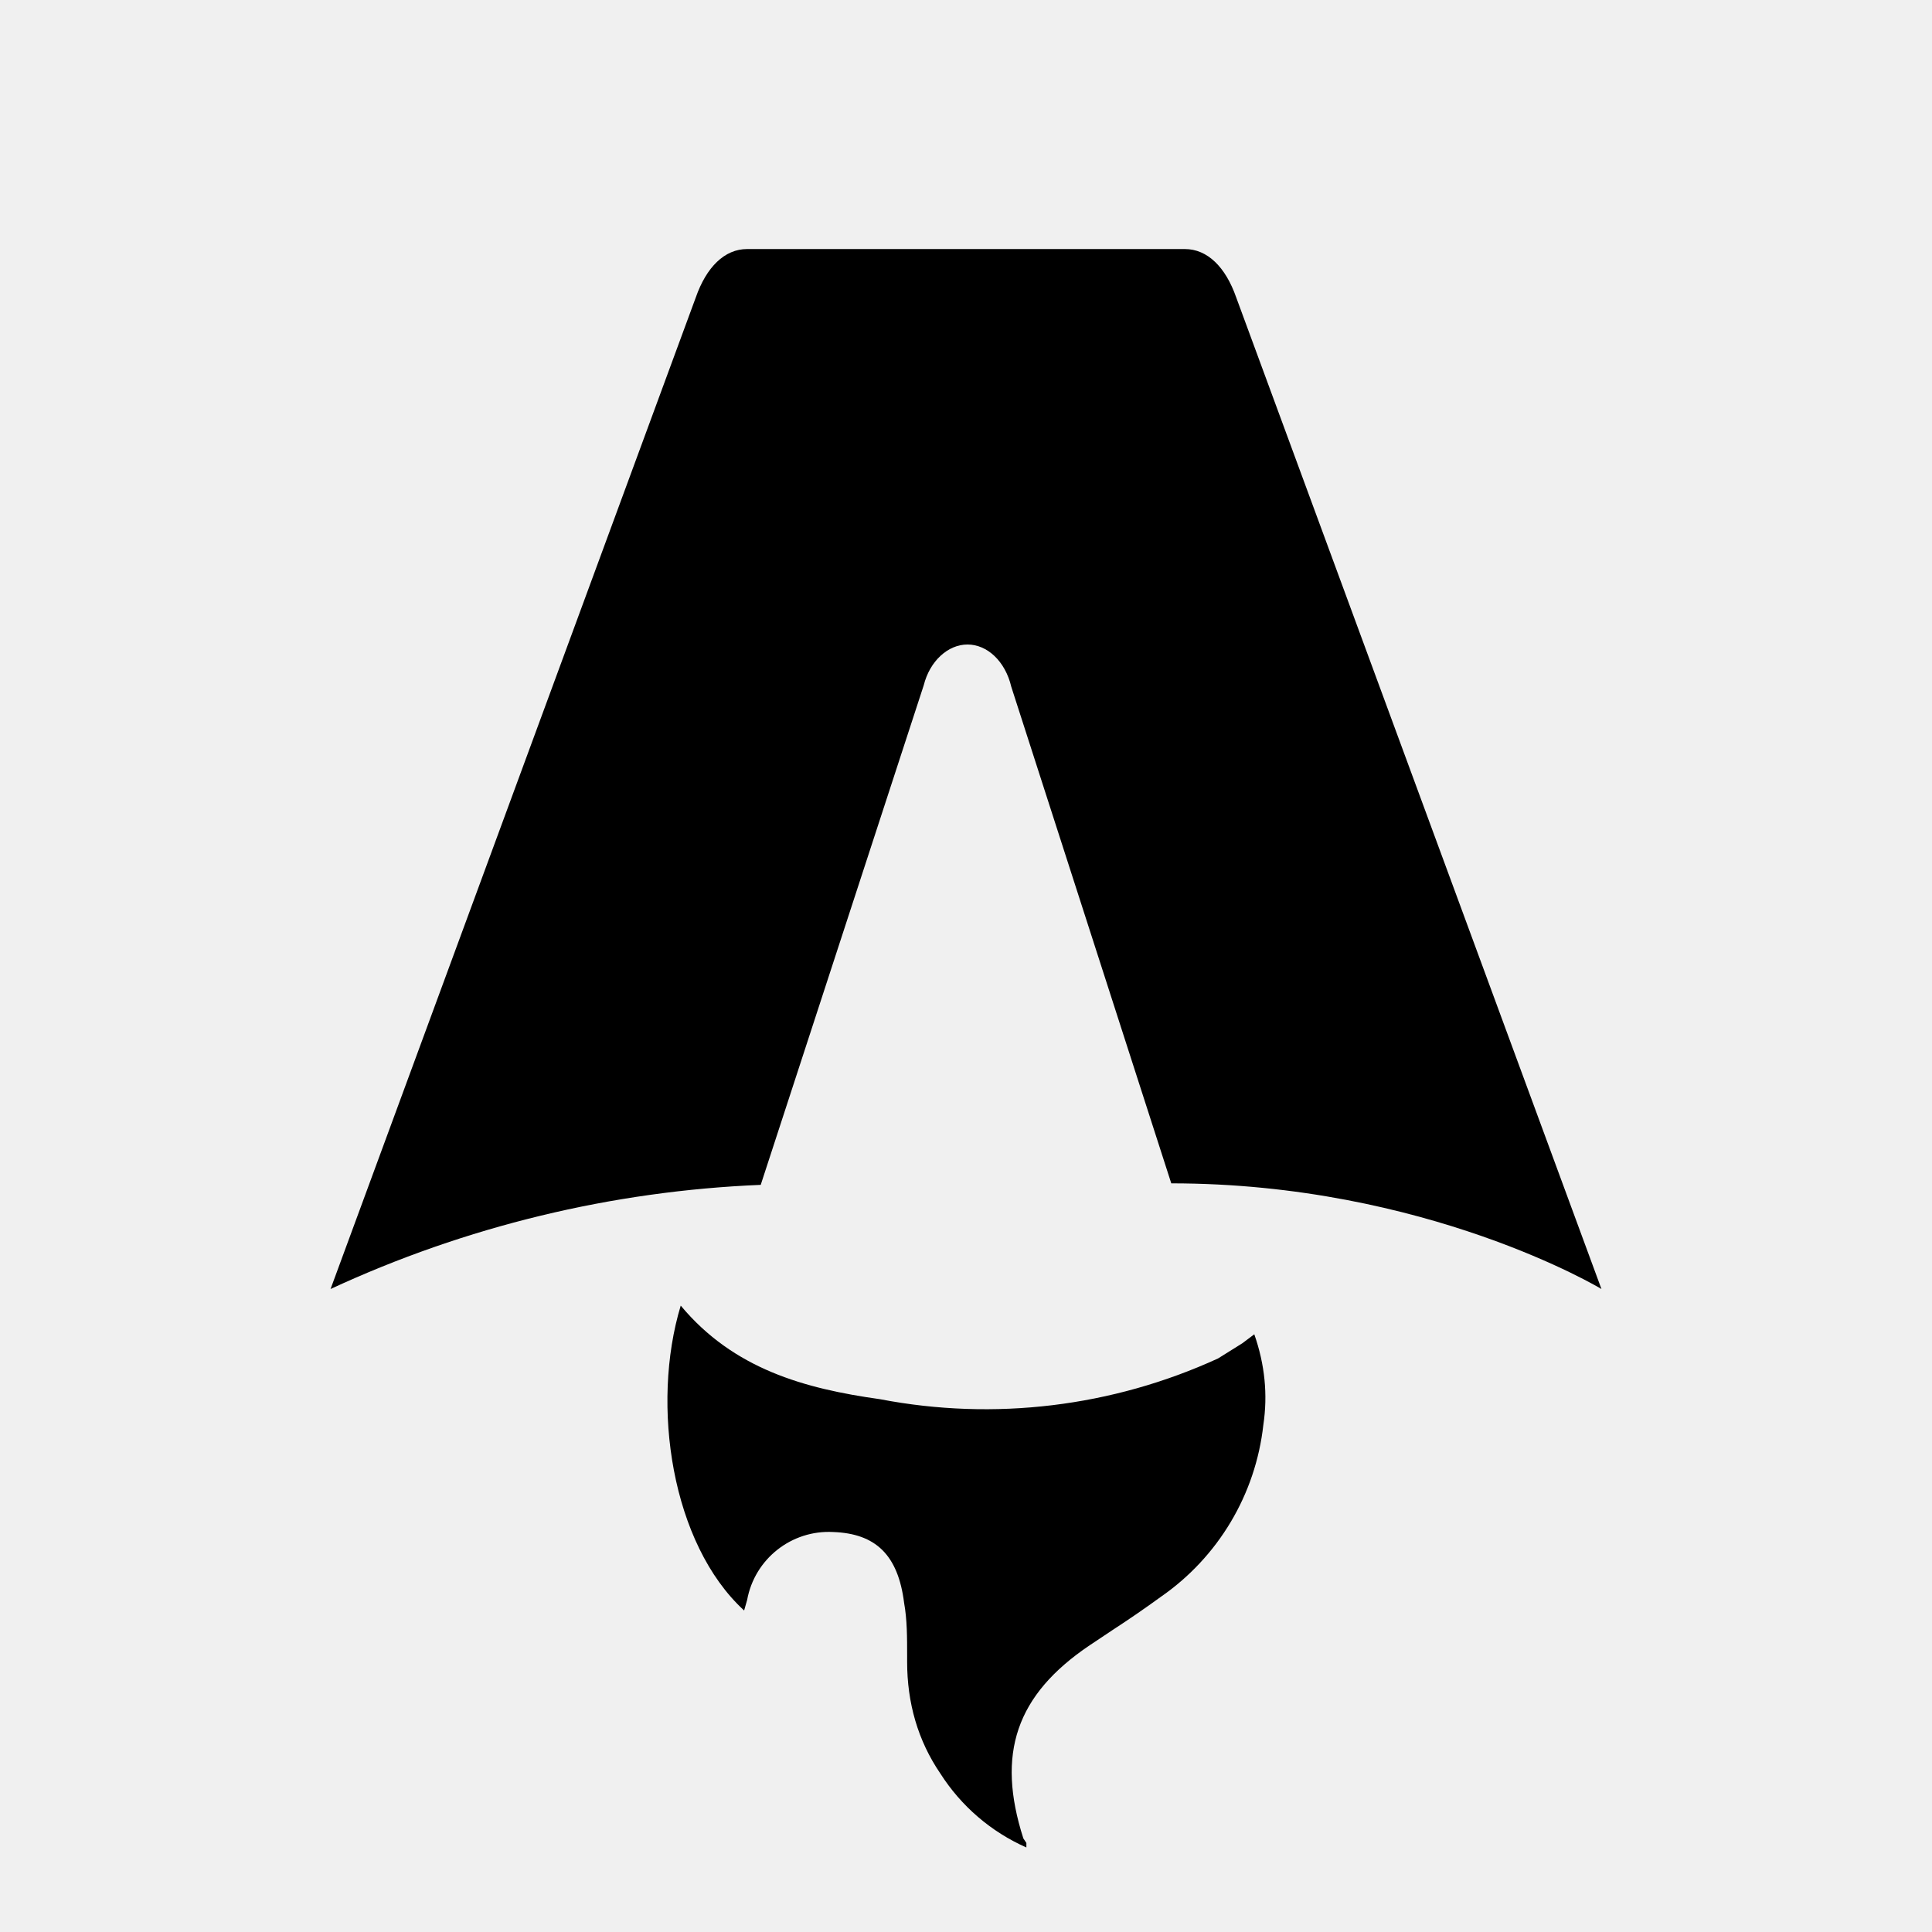
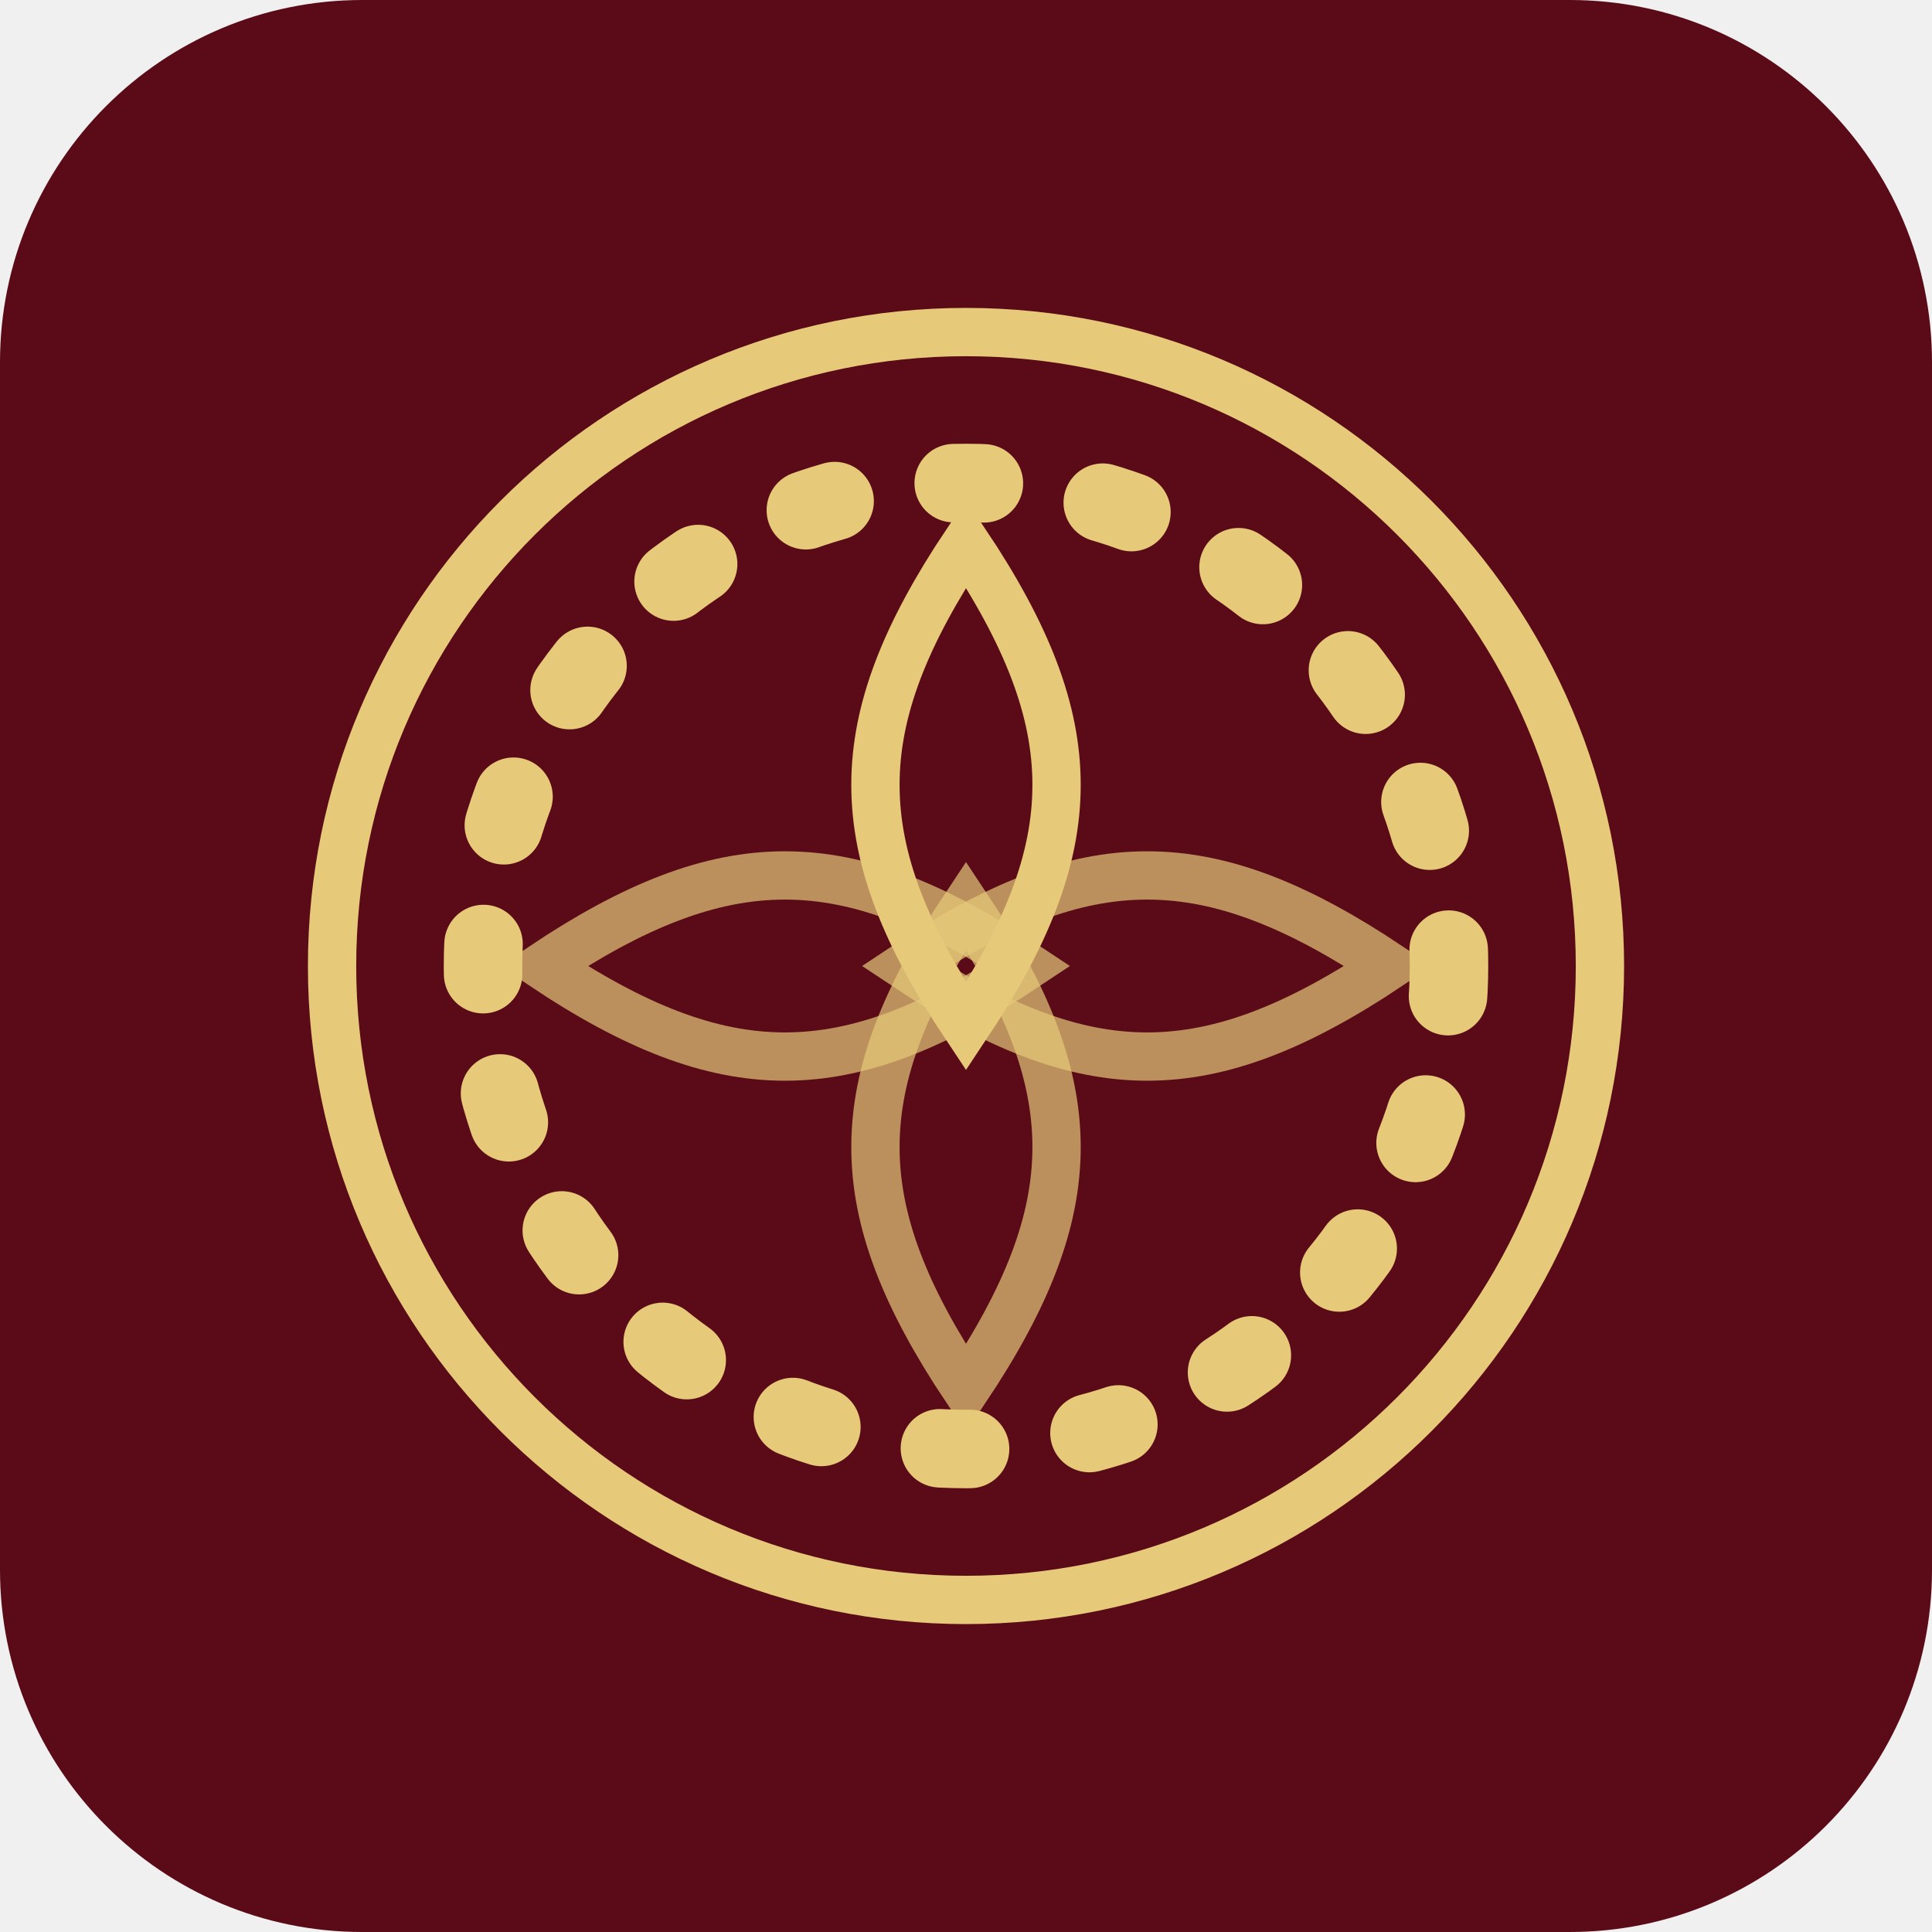
- <svg xmlns="http://www.w3.org/2000/svg" fill="none" viewBox="0 0 128 128">
-   <path d="M50.4 78.5a75.1 75.1 0 0 0-28.5 6.9l24.2-65.7c.7-2 1.9-3.2 3.4-3.2h29c1.5 0 2.7 1.2 3.4 3.2l24.2 65.7s-11.6-7-28.5-7L67 45.5c-.4-1.7-1.6-2.8-2.9-2.8-1.3 0-2.5 1.1-2.9 2.7L50.4 78.5Zm-1.1 28.2Zm-4.2-20.2c-2 6.6-.6 15.8 4.2 20.2a17.5 17.5 0 0 1 .2-.7 5.5 5.5 0 0 1 5.7-4.5c2.8.1 4.3 1.5 4.7 4.7.2 1.1.2 2.3.2 3.5v.4c0 2.7.7 5.2 2.2 7.4a13 13 0 0 0 5.7 4.9v-.3l-.2-.3c-1.8-5.6-.5-9.5 4.4-12.8l1.5-1a73 73 0 0 0 3.2-2.2 16 16 0 0 0 6.8-11.4c.3-2 .1-4-.6-6l-.8.6-1.6 1a37 37 0 0 1-22.4 2.7c-5-.7-9.7-2-13.2-6.2Z" />
-   <style>
-         path { fill: #000; }
-         @media (prefers-color-scheme: dark) {
-             path { fill: #FFF; }
-         }
-     </style>
+ <svg xmlns="http://www.w3.org/2000/svg" viewBox="0 0 64 64">
+   <rect width="64" height="64" rx="12" fill="#5a0b17" />
+   <g fill="none" stroke="#e6c979" stroke-width="1.6" stroke-linecap="round">
+     <circle cx="32" cy="32" r="21" />
+     <circle cx="32" cy="32" r="16" stroke-dasharray="1 4" stroke-width="2.6" />
+     <path d="M32 18 C 36 24 36 28 32 34 C 28 28 28 24 32 18 Z" />
+     <path d="M32 46 C 36 40 36 36 32 30 C 28 36 28 40 32 46 Z" opacity=".7" />
+     <path d="M18 32 C 24 28 28 28 34 32 C 28 36 24 36 18 32 Z" opacity=".7" />
+     <path d="M46 32 C 40 28 36 28 30 32 C 36 36 40 36 46 32 Z" opacity=".7" />
+   </g>
</svg>
